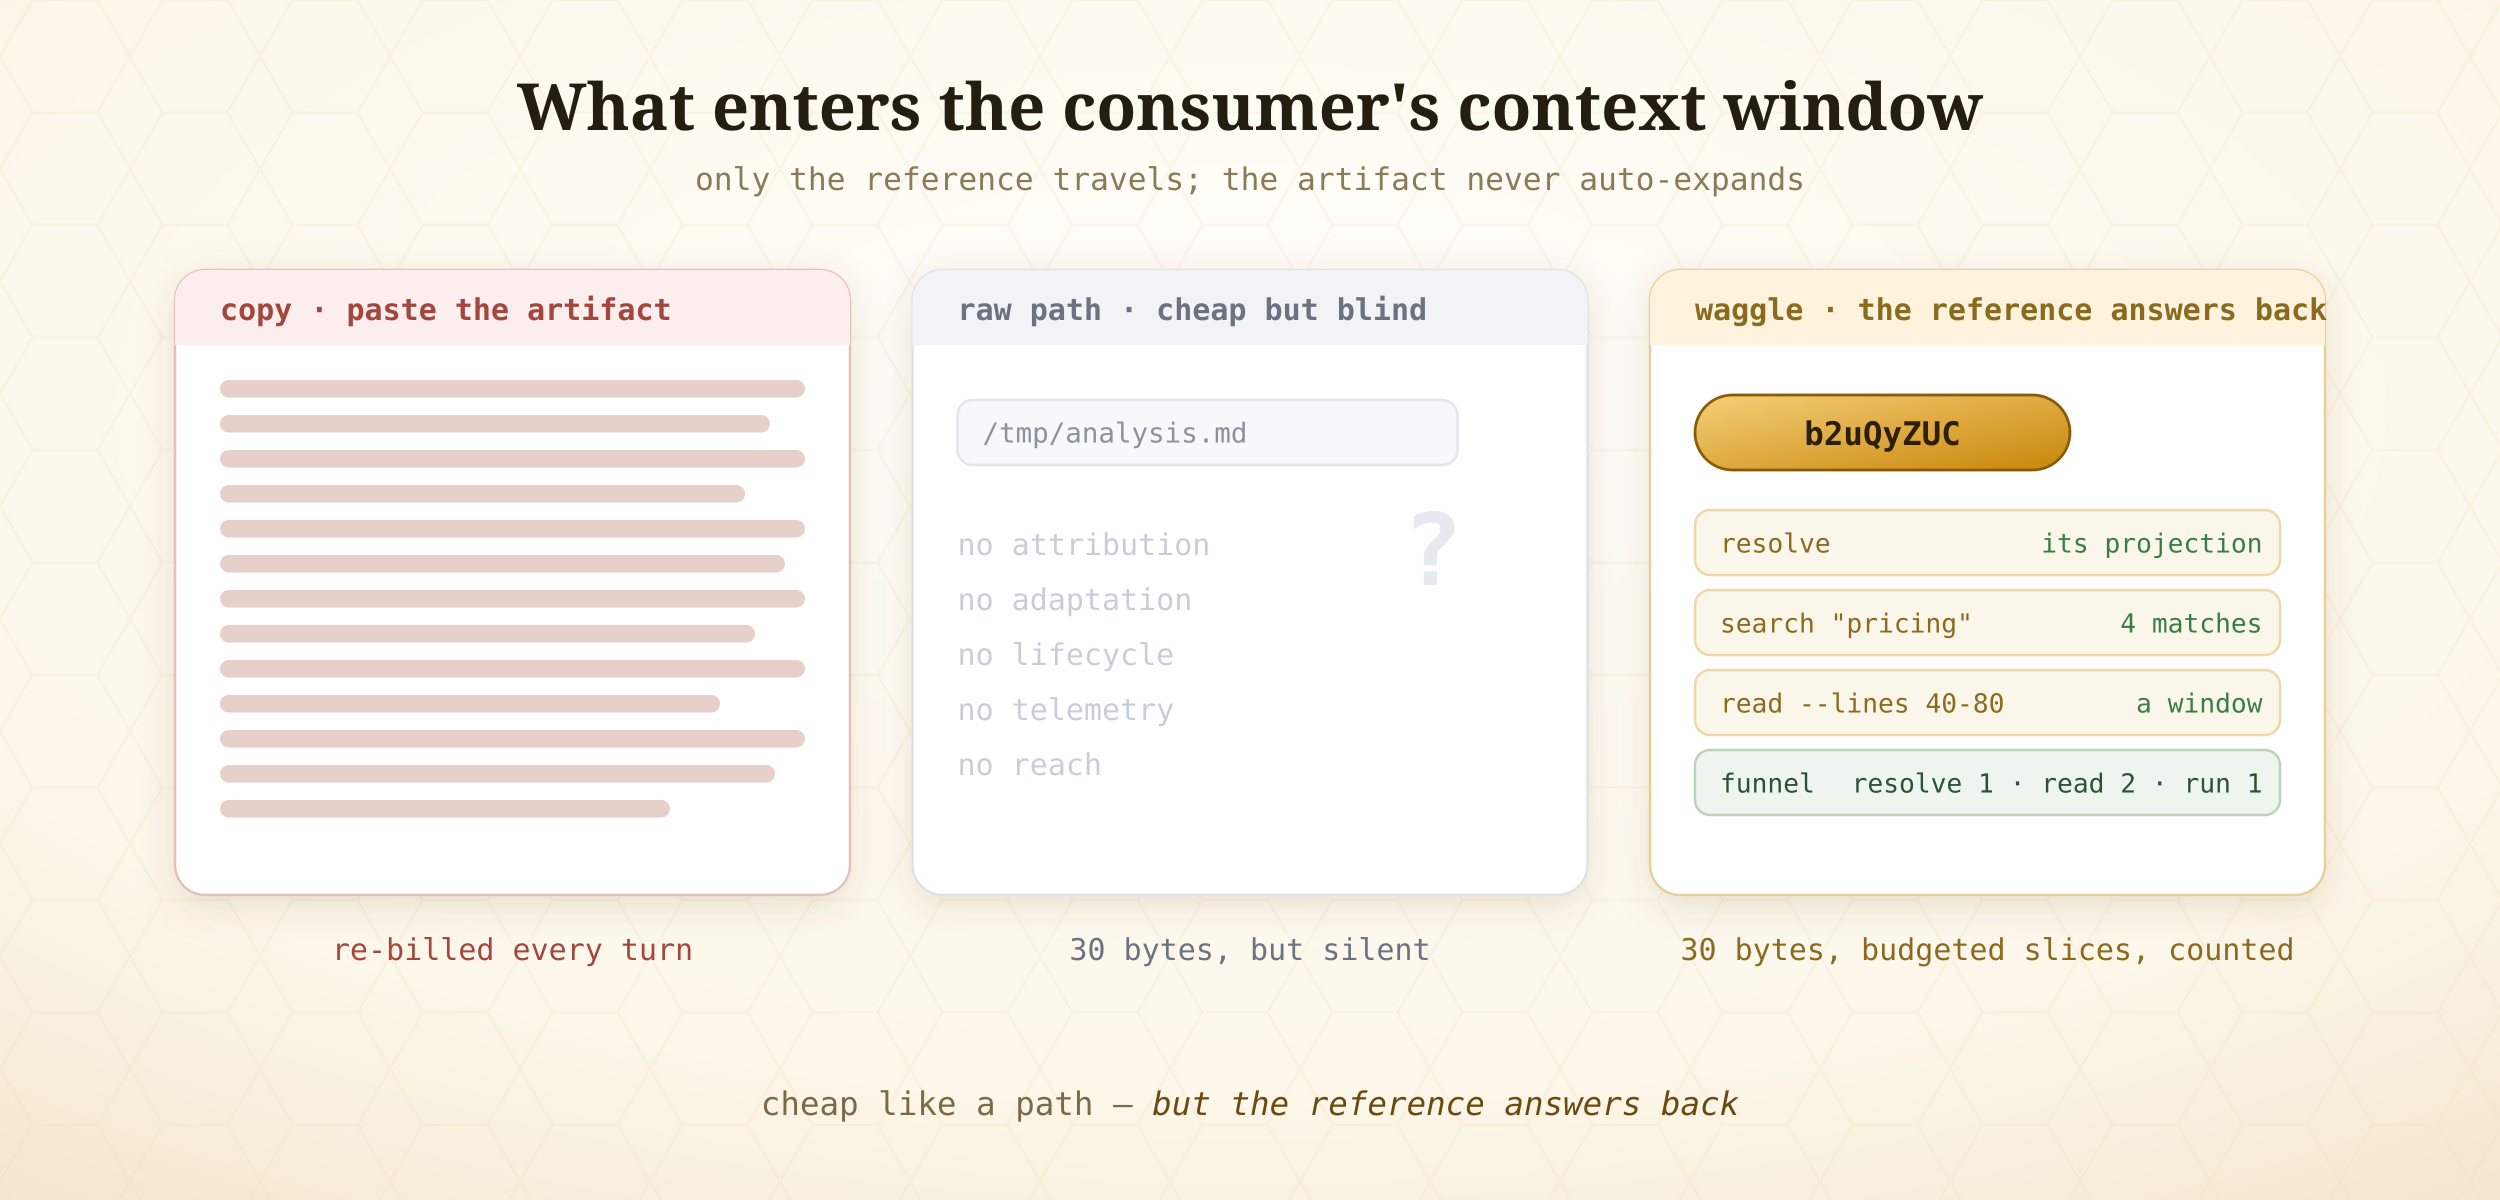
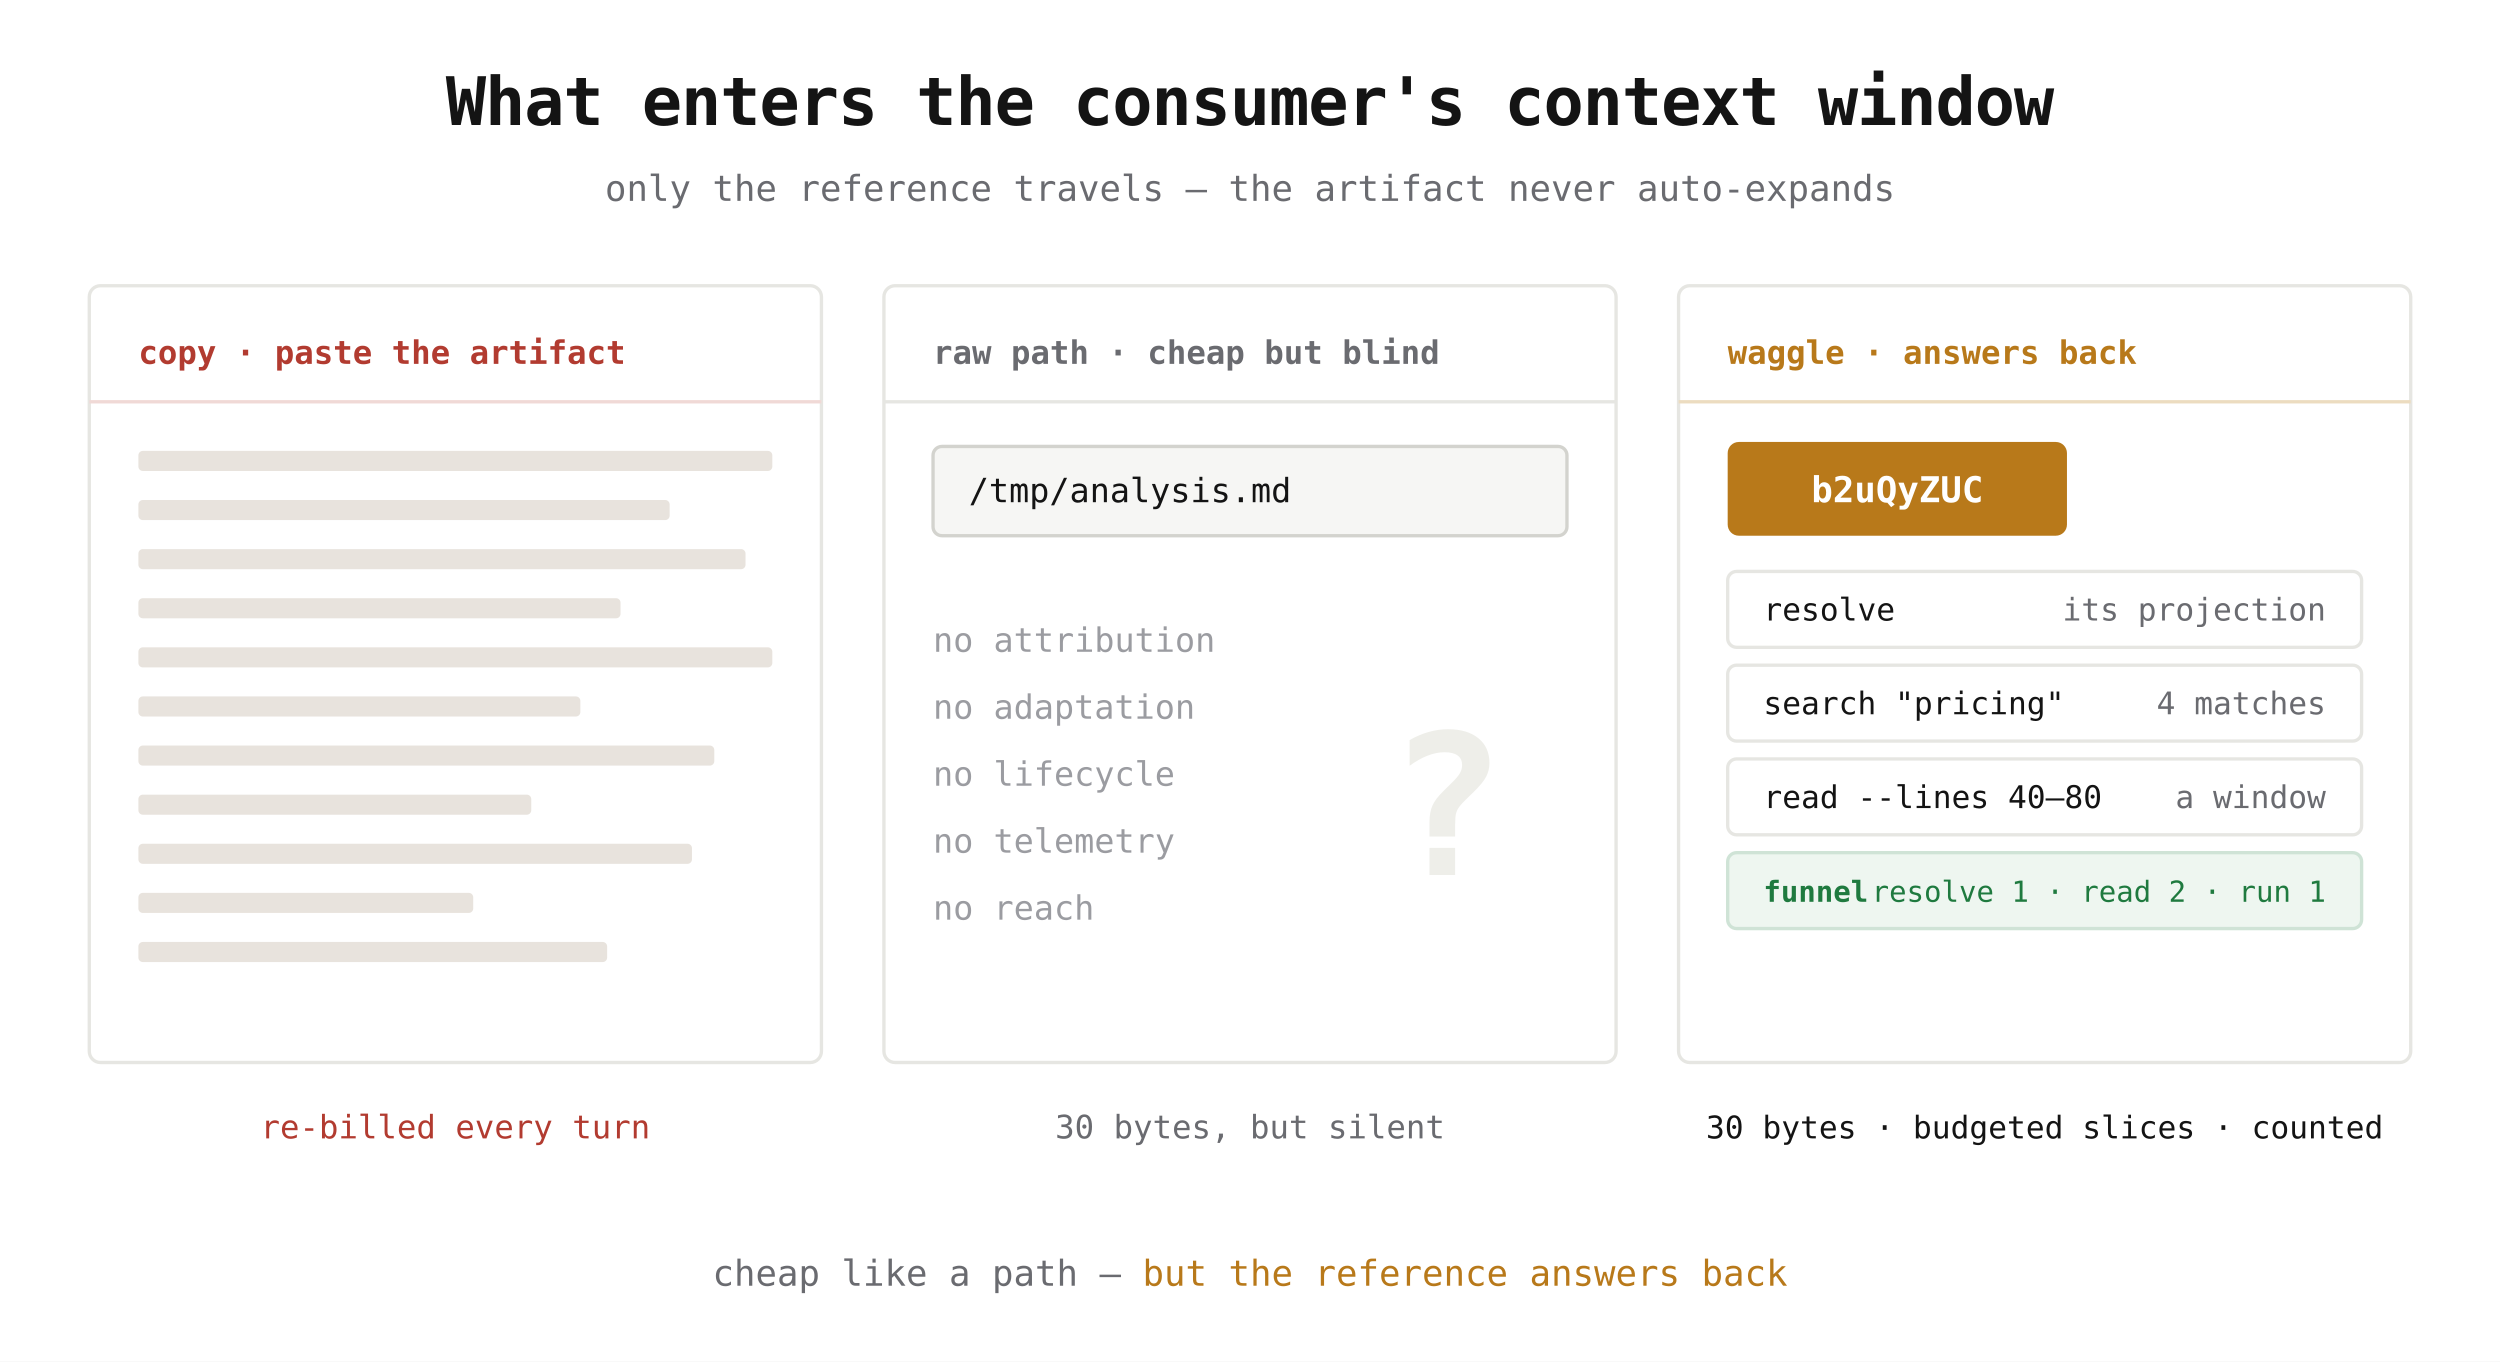
- <svg xmlns="http://www.w3.org/2000/svg" viewBox="0 0 1000 480" font-family="ui-monospace, SFMono-Regular, Menlo, Consolas, monospace">
-   <defs>
-     <radialGradient id="cwarm" cx="50%" cy="34%" r="82%">
-       <stop offset="0%" stop-color="#fffefb" />
-       <stop offset="70%" stop-color="#fdf7ea" />
-       <stop offset="100%" stop-color="#f3e8cf" />
-     </radialGradient>
-     <linearGradient id="cgold" x1="0" y1="0" x2="1" y2="1">
-       <stop offset="0%" stop-color="#f4cf78" />
-       <stop offset="100%" stop-color="#c9860a" />
-     </linearGradient>
-     <filter id="cdrop" x="-30%" y="-30%" width="160%" height="160%">
-       <feDropShadow dx="0" dy="4" stdDeviation="7" flood-color="#6b4e15" flood-opacity="0.14" />
-     </filter>
-     <pattern id="ccomb" width="52" height="45" patternUnits="userSpaceOnUse">
-       <path d="M13 0 L39 0 L52 22.5 L39 45 L13 45 L0 22.5 Z" fill="none" stroke="#e8d9b4" stroke-width="1" opacity="0.4" />
-     </pattern>
-   </defs>
-   <rect width="1000" height="480" fill="url(#cwarm)" />
-   <rect width="1000" height="480" fill="url(#ccomb)" opacity="0.5" />
-   <text x="500" y="52" text-anchor="middle" font-family="Fraunces, Georgia, serif" font-size="26" font-weight="600" fill="#241d12">What enters the consumer's context window</text>
-   <text x="500" y="76" text-anchor="middle" font-size="12.5" fill="#8a7a58">only the reference travels; the artifact never auto-expands</text>
-   <g filter="url(#cdrop)">
-     <rect x="70" y="108" width="270" height="250" rx="12" fill="#ffffff" stroke="#e2c1bb" />
+ <svg xmlns="http://www.w3.org/2000/svg" viewBox="0 0 1120 610" width="1120" height="610" font-family="'IBM Plex Mono', ui-monospace, Menlo, Consolas, monospace">
+   <style>
+     text { font-family: 'IBM Plex Mono', ui-monospace, Menlo, Consolas, monospace; }
+     .ink{fill:#141414} .muted{fill:#6a6b70} .faint{fill:#9b9ca1}
+     .red{fill:#b23b30} .honey{fill:#b8791a} .green{fill:#1f7a3f}
+     .b{font-weight:600}
+   </style>
+   <rect x="0" y="0" width="1120" height="610" fill="#ffffff" />
+   <text x="560" y="56" text-anchor="middle" font-size="30" class="ink b" letter-spacing="-0.5">What enters the consumer's context window</text>
+   <text x="560" y="90" text-anchor="middle" font-size="16" class="muted">only the reference travels — the artifact never auto-expands</text>
+   <rect x="40" y="128" width="328" height="348" rx="5" fill="#ffffff" stroke="#e6e6e2" stroke-width="1.5" />
+   <text x="62" y="163" font-size="14.5" class="red b">copy · paste the artifact</text>
+   <line x1="40" y1="180" x2="368" y2="180" stroke="#f0d9d6" stroke-width="1.5" />
+   <g fill="#e8e3dd">
+     <rect x="62" y="202" width="284" height="9" rx="2" />
+     <rect x="62" y="224" width="238" height="9" rx="2" />
+     <rect x="62" y="246" width="272" height="9" rx="2" />
+     <rect x="62" y="268" width="216" height="9" rx="2" />
+     <rect x="62" y="290" width="284" height="9" rx="2" />
+     <rect x="62" y="312" width="198" height="9" rx="2" />
+     <rect x="62" y="334" width="258" height="9" rx="2" />
+     <rect x="62" y="356" width="176" height="9" rx="2" />
+     <rect x="62" y="378" width="248" height="9" rx="2" />
+     <rect x="62" y="400" width="150" height="9" rx="2" />
+     <rect x="62" y="422" width="210" height="9" rx="2" />
  </g>
-   <rect x="70" y="108" width="270" height="30" rx="12" fill="#fbeeec" />
-   <rect x="70" y="126" width="270" height="12" fill="#fbeeec" />
-   <text x="88" y="128" font-size="12" fill="#a3463e" font-weight="600">copy · paste the artifact</text>
-   <g fill="#e7cfca">
-     <rect x="88" y="152" width="234" height="7" rx="3.5" />
-     <rect x="88" y="166" width="220" height="7" rx="3.5" />
-     <rect x="88" y="180" width="234" height="7" rx="3.5" />
-     <rect x="88" y="194" width="210" height="7" rx="3.5" />
-     <rect x="88" y="208" width="234" height="7" rx="3.5" />
-     <rect x="88" y="222" width="226" height="7" rx="3.5" />
-     <rect x="88" y="236" width="234" height="7" rx="3.5" />
-     <rect x="88" y="250" width="214" height="7" rx="3.5" />
-     <rect x="88" y="264" width="234" height="7" rx="3.5" />
-     <rect x="88" y="278" width="200" height="7" rx="3.5" />
-     <rect x="88" y="292" width="234" height="7" rx="3.5" />
-     <rect x="88" y="306" width="222" height="7" rx="3.5" />
-     <rect x="88" y="320" width="180" height="7" rx="3.5" />
+   <text x="204" y="510" text-anchor="middle" font-size="14.5" class="red">re-billed every turn</text>
+   <rect x="396" y="128" width="328" height="348" rx="5" fill="#ffffff" stroke="#e6e6e2" stroke-width="1.5" />
+   <text x="418" y="163" font-size="14.5" class="muted b">raw path · cheap but blind</text>
+   <line x1="396" y1="180" x2="724" y2="180" stroke="#e6e6e2" stroke-width="1.5" />
+   <rect x="418" y="200" width="284" height="40" rx="4" fill="#f6f6f4" stroke="#d3d3ce" stroke-width="1.5" />
+   <text x="434" y="225" font-size="15" class="ink">/tmp/analysis.md</text>
+   <text x="648" y="392" text-anchor="middle" font-size="88" fill="#eeeee9" class="b">?</text>
+   <g font-size="15" class="faint">
+     <text x="418" y="292">no attribution</text>
+     <text x="418" y="322">no adaptation</text>
+     <text x="418" y="352">no lifecycle</text>
+     <text x="418" y="382">no telemetry</text>
+     <text x="418" y="412">no reach</text>
  </g>
-   <text x="205" y="384" text-anchor="middle" font-size="12" fill="#a3463e">re-billed every turn</text>
-   <g filter="url(#cdrop)">
-     <rect x="365" y="108" width="270" height="250" rx="12" fill="#ffffff" stroke="#dfe1e6" />
+   <text x="560" y="510" text-anchor="middle" font-size="14.5" class="muted">30 bytes, but silent</text>
+   <rect x="752" y="128" width="328" height="348" rx="5" fill="#ffffff" stroke="#e6e6e2" stroke-width="1.5" />
+   <text x="774" y="163" font-size="14.5" class="honey b">waggle · answers back</text>
+   <line x1="752" y1="180" x2="1080" y2="180" stroke="#ecdcc0" stroke-width="1.5" />
+   <rect x="774" y="198" width="152" height="42" rx="5" fill="#b8791a" />
+   <text x="850" y="225" text-anchor="middle" font-size="16" fill="#ffffff" class="b">b2uQyZUC</text>
+   <g font-size="14">
+     <rect x="774" y="256" width="284" height="34" rx="4" fill="#ffffff" stroke="#e6e6e2" stroke-width="1.5" />
+     <text x="790" y="278" class="ink">resolve</text>
+     <text x="1042" y="278" text-anchor="end" class="muted">its projection</text>
+     <rect x="774" y="298" width="284" height="34" rx="4" fill="#ffffff" stroke="#e6e6e2" stroke-width="1.5" />
+     <text x="790" y="320" class="ink">search "pricing"</text>
+     <text x="1042" y="320" text-anchor="end" class="muted">4 matches</text>
+     <rect x="774" y="340" width="284" height="34" rx="4" fill="#ffffff" stroke="#e6e6e2" stroke-width="1.5" />
+     <text x="790" y="362" class="ink">read --lines 40–80</text>
+     <text x="1042" y="362" text-anchor="end" class="muted">a window</text>
+     <rect x="774" y="382" width="284" height="34" rx="4" fill="#eef6f0" stroke="#cfe3d6" stroke-width="1.5" />
+     <text x="790" y="404" font-size="13" class="green b">funnel</text>
+     <text x="1042" y="404" text-anchor="end" font-size="13" class="green">resolve 1 · read 2 · run 1</text>
  </g>
-   <rect x="365" y="108" width="270" height="30" rx="12" fill="#f1f3f6" />
-   <rect x="365" y="126" width="270" height="12" fill="#f1f3f6" />
-   <text x="383" y="128" font-size="12" fill="#6b7280" font-weight="600">raw path · cheap but blind</text>
-   <rect x="383" y="160" width="200" height="26" rx="6" fill="#f7f8fa" stroke="#e2e5ea" />
-   <text x="393" y="177" font-size="11" fill="#8a92a0">/tmp/analysis.md</text>
-   <g fill="#c9ced6" font-size="12">
-     <text x="383" y="222">no attribution</text>
-     <text x="383" y="244">no adaptation</text>
-     <text x="383" y="266">no lifecycle</text>
-     <text x="383" y="288">no telemetry</text>
-     <text x="383" y="310">no reach</text>
-   </g>
-   <text x="573" y="234" font-size="40" fill="#e6e9ee" font-weight="700" text-anchor="middle">?</text>
-   <text x="500" y="384" text-anchor="middle" font-size="12" fill="#6b7280">30 bytes, but silent</text>
-   <g filter="url(#cdrop)">
-     <rect x="660" y="108" width="270" height="250" rx="12" fill="#ffffff" stroke="#e6cf9a" />
-   </g>
-   <rect x="660" y="108" width="270" height="30" rx="12" fill="#fdf3dd" />
-   <rect x="660" y="126" width="270" height="12" fill="#fdf3dd" />
-   <text x="678" y="128" font-size="12" fill="#8a6a1e" font-weight="600">waggle · the reference answers back</text>
-   <rect x="678" y="158" width="150" height="30" rx="15" fill="url(#cgold)" stroke="#8a5a08" stroke-width="1.1" />
-   <text x="753" y="178" text-anchor="middle" font-size="13" fill="#2e1e04" font-weight="600">b2uQyZUC</text>
-   <g>
-     <rect x="678" y="204" width="234" height="26" rx="6" fill="#fbf6ea" stroke="#ecd9a8" />
-     <text x="688" y="221" font-size="10.5" fill="#8a6a1e">resolve</text>
-     <text x="905" y="221" text-anchor="end" font-size="10.5" fill="#3a7d44">its projection</text>
-     <rect x="678" y="236" width="234" height="26" rx="6" fill="#fbf6ea" stroke="#ecd9a8" />
-     <text x="688" y="253" font-size="10.5" fill="#8a6a1e">search "pricing"</text>
-     <text x="905" y="253" text-anchor="end" font-size="10.5" fill="#3a7d44">4 matches</text>
-     <rect x="678" y="268" width="234" height="26" rx="6" fill="#fbf6ea" stroke="#ecd9a8" />
-     <text x="688" y="285" font-size="10.5" fill="#8a6a1e">read --lines 40-80</text>
-     <text x="905" y="285" text-anchor="end" font-size="10.5" fill="#3a7d44">a window</text>
-     <rect x="678" y="300" width="234" height="26" rx="6" fill="#eef4ee" stroke="#bcd2bc" />
-     <text x="688" y="317" font-size="10.5" fill="#2c5134">funnel</text>
-     <text x="905" y="317" text-anchor="end" font-size="10.5" fill="#2c5134">resolve 1 · read 2 · run 1</text>
-   </g>
-   <text x="795" y="384" text-anchor="middle" font-size="12" fill="#8a6a1e">30 bytes, budgeted slices, counted</text>
-   <text x="500" y="446" text-anchor="middle" font-size="13" fill="#7a6a48">cheap like a path — <tspan font-style="italic" fill="#6b4a12">but the reference answers back</tspan>
+   <text x="916" y="510" text-anchor="middle" font-size="14" class="ink">30 bytes · budgeted slices · counted</text>
+   <text x="560" y="576" text-anchor="middle" font-size="16" class="muted">cheap like a path — <tspan class="honey">but the reference answers back</tspan>
  </text>
</svg>
